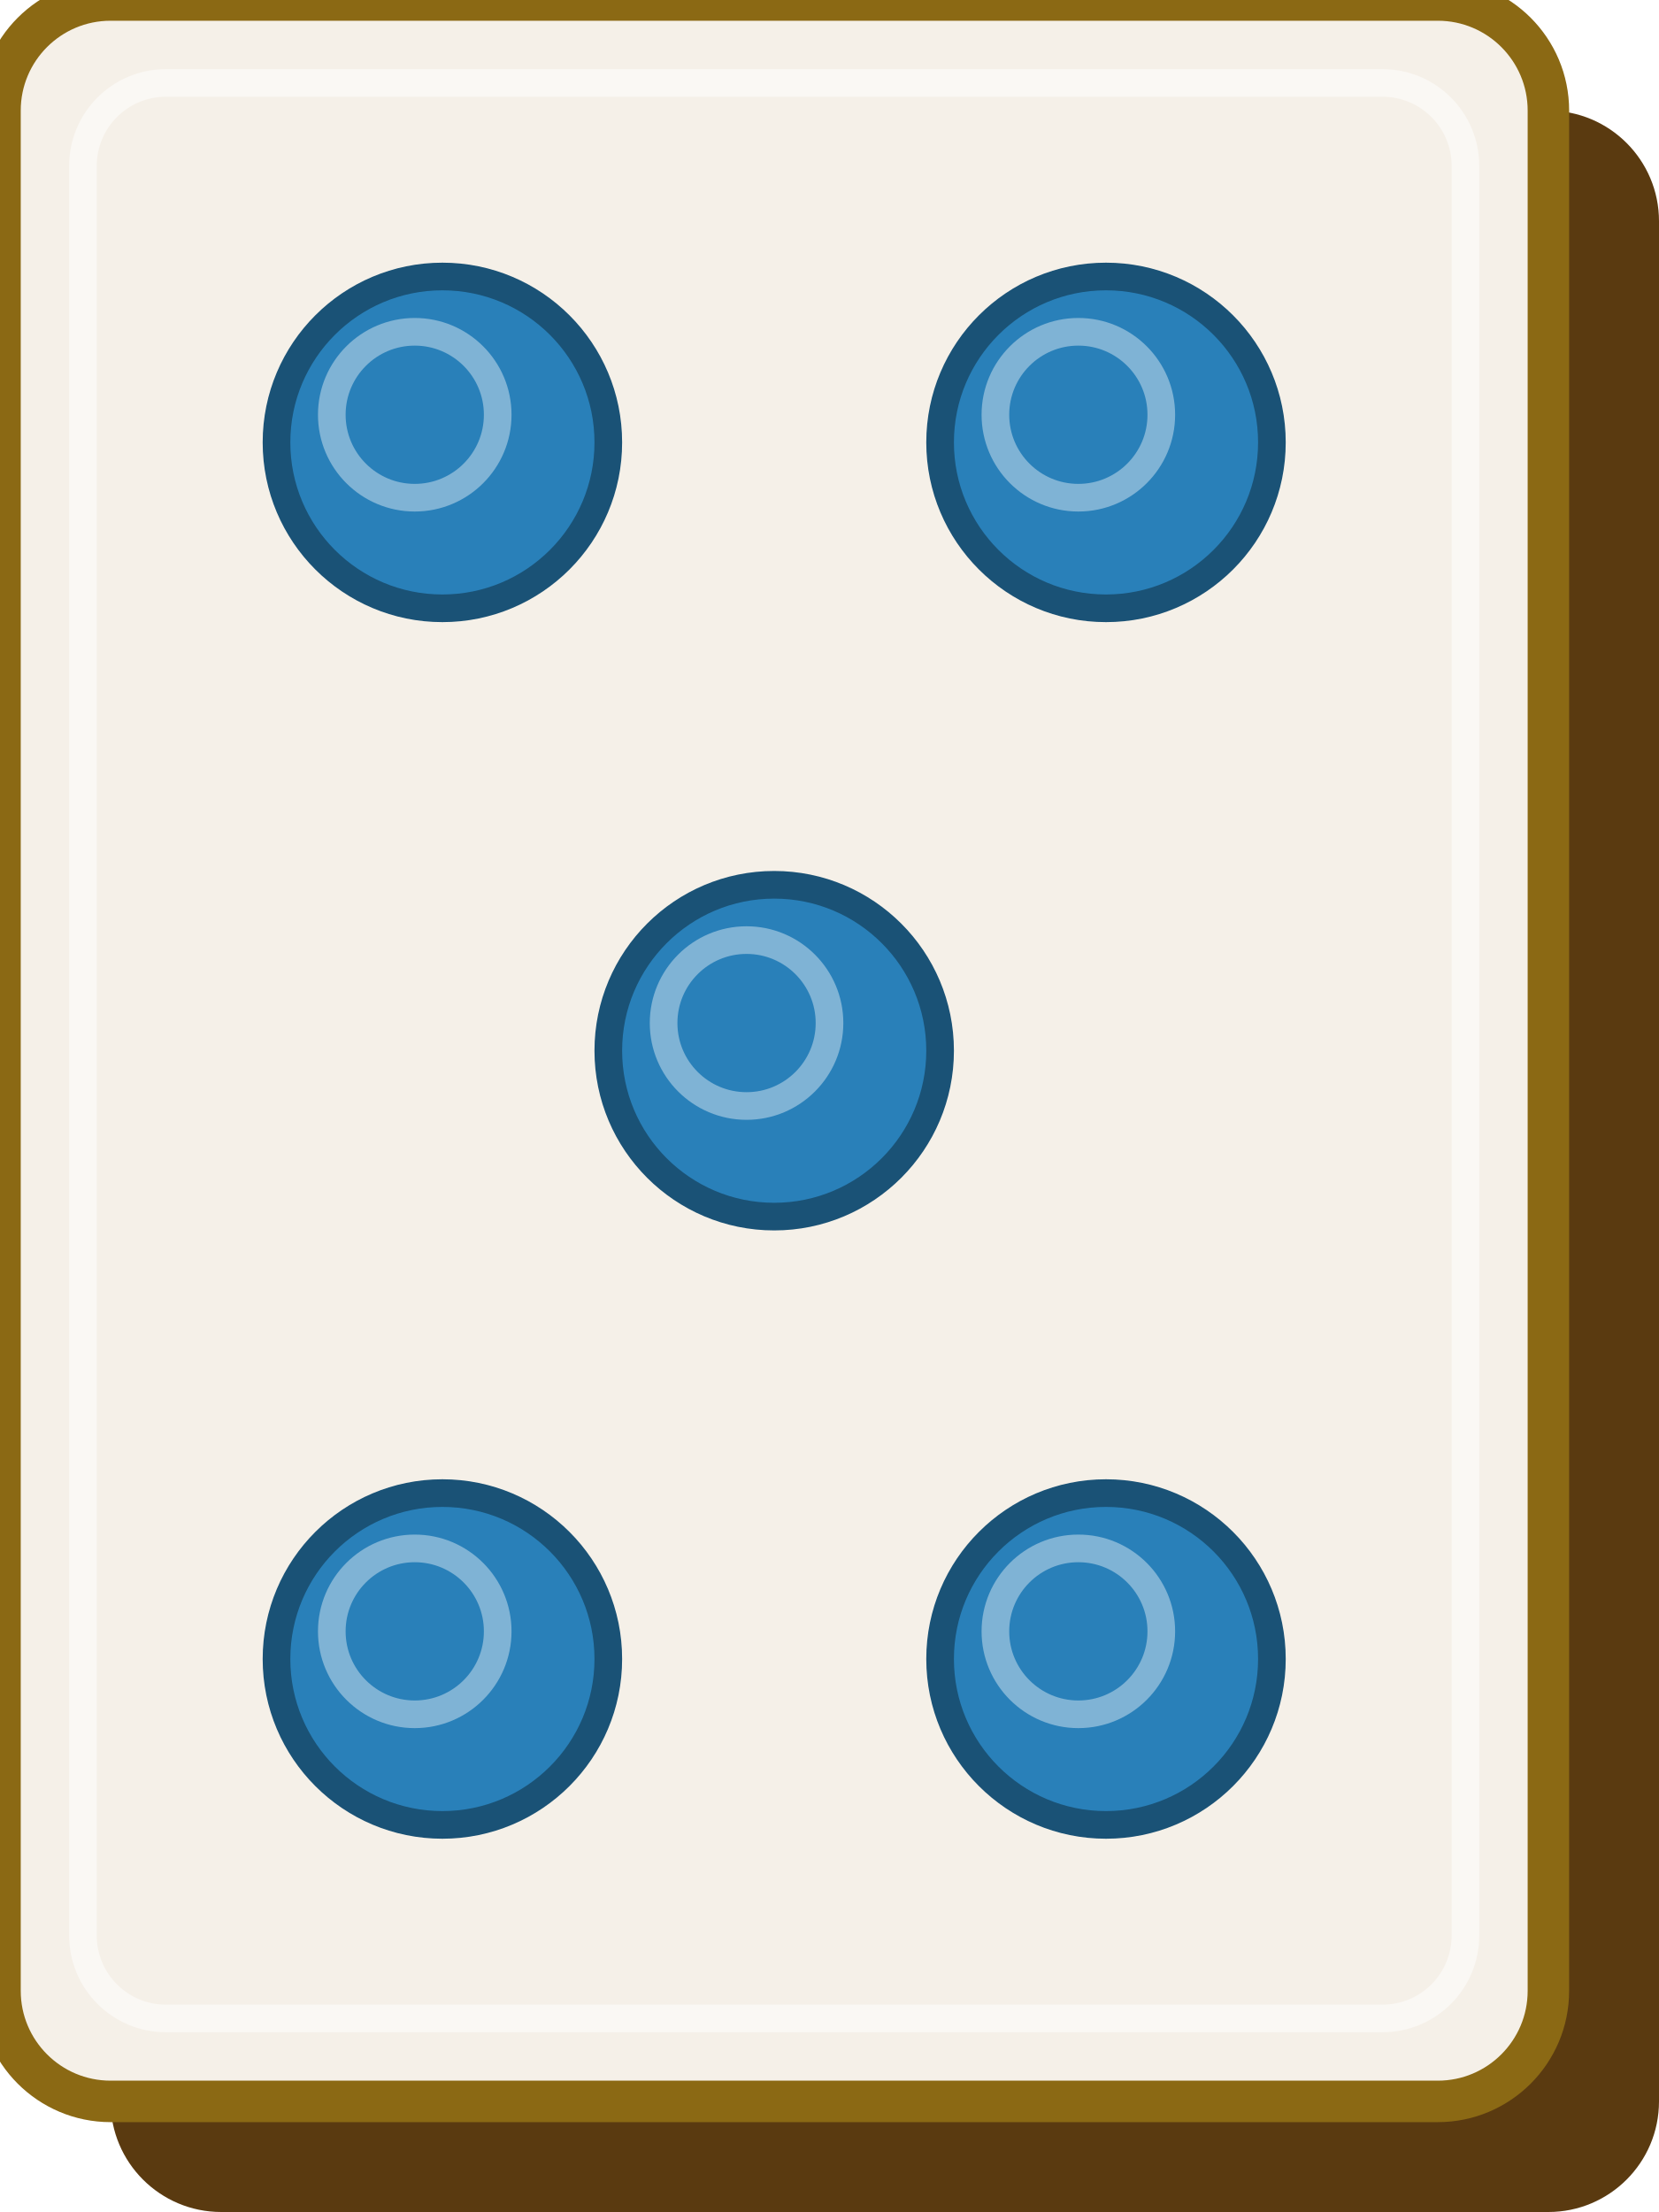
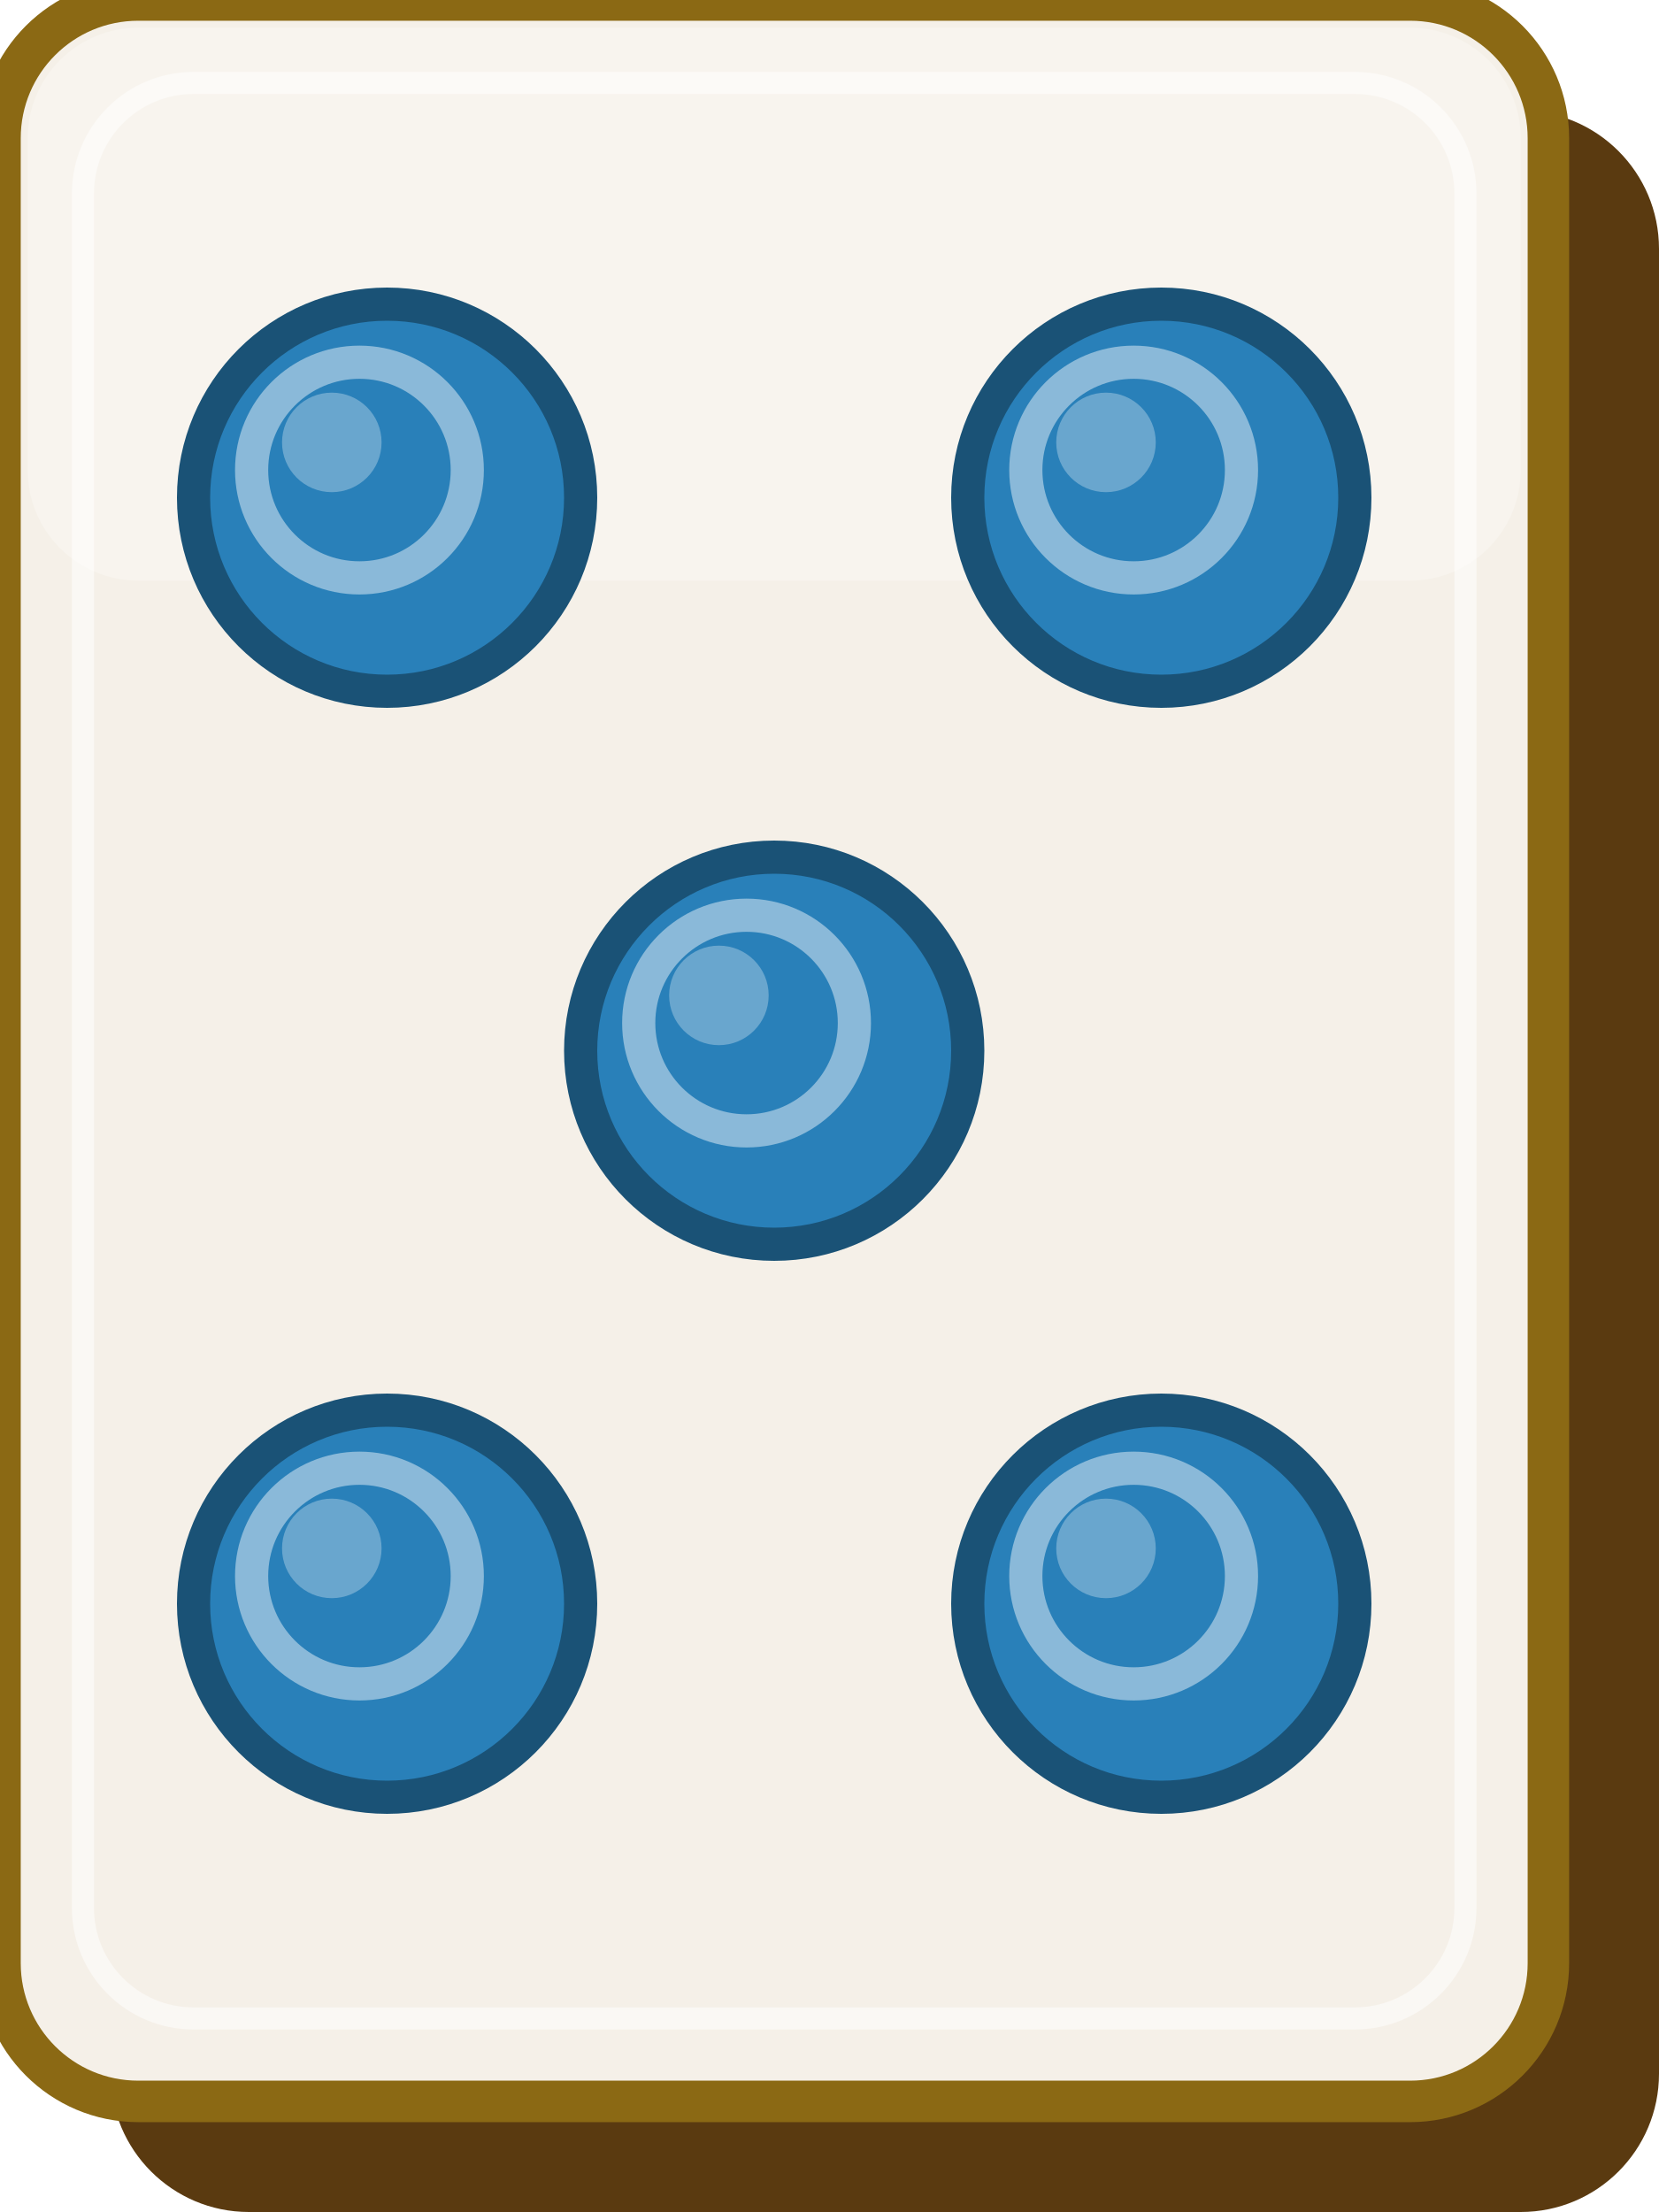
<svg xmlns="http://www.w3.org/2000/svg" viewBox="0 0 60 80" width="60" height="80">
-   <rect x="4" y="4" width="56" height="76" rx="4" ry="4" fill="#5a3a10" />
-   <rect x="0" y="0" width="56" height="76" rx="4" ry="4" fill="#f5f0e8" stroke="#8b6914" stroke-width="1.5" />
-   <rect x="3" y="3" width="50" height="70" rx="3" ry="3" fill="none" stroke="rgba(255,255,255,0.5)" stroke-width="1" />
-   <circle cx="16" cy="16" r="6" fill="#2980b9" stroke="#1a5276" stroke-width="1" />
-   <circle cx="15" cy="15" r="3" fill="none" stroke="rgba(255,255,255,0.4)" stroke-width="1" />
-   <circle cx="40" cy="16" r="6" fill="#2980b9" stroke="#1a5276" stroke-width="1" />
-   <circle cx="39" cy="15" r="3" fill="none" stroke="rgba(255,255,255,0.4)" stroke-width="1" />
-   <circle cx="28" cy="38" r="6" fill="#2980b9" stroke="#1a5276" stroke-width="1" />
-   <circle cx="27" cy="37" r="3" fill="none" stroke="rgba(255,255,255,0.4)" stroke-width="1" />
-   <circle cx="16" cy="60" r="6" fill="#2980b9" stroke="#1a5276" stroke-width="1" />
-   <circle cx="15" cy="59" r="3" fill="none" stroke="rgba(255,255,255,0.4)" stroke-width="1" />
-   <circle cx="40" cy="60" r="6" fill="#2980b9" stroke="#1a5276" stroke-width="1" />
-   <circle cx="39" cy="59" r="3" fill="none" stroke="rgba(255,255,255,0.4)" stroke-width="1" />
+   <rect x="4" y="4" width="56" height="76" rx="5" ry="5" fill="#5a3a10" />
+   <rect x="0" y="0" width="56" height="76" rx="5" ry="5" fill="#f5f0e8" stroke="#8b6914" stroke-width="1.5" />
+   <rect x="1" y="1" width="54" height="20" rx="4" ry="4" fill="rgba(255,255,255,0.25)" />
+   <rect x="3" y="3" width="50" height="70" rx="4" ry="4" fill="none" stroke="rgba(255,255,255,0.5)" stroke-width="0.8" />
+   <circle cx="14" cy="18" r="7.0" fill="#2980b9" stroke="#1a5276" stroke-width="1.2" />
+   <circle cx="13" cy="17" r="3.9" fill="none" stroke="rgba(255,255,255,0.45)" stroke-width="1.2" />
+   <circle cx="12" cy="16" r="1.8" fill="rgba(255,255,255,0.3)" />
+   <circle cx="42" cy="18" r="7.0" fill="#2980b9" stroke="#1a5276" stroke-width="1.2" />
+   <circle cx="41" cy="17" r="3.9" fill="none" stroke="rgba(255,255,255,0.45)" stroke-width="1.2" />
+   <circle cx="40" cy="16" r="1.8" fill="rgba(255,255,255,0.3)" />
+   <circle cx="28" cy="38" r="7.0" fill="#2980b9" stroke="#1a5276" stroke-width="1.2" />
+   <circle cx="27" cy="37" r="3.9" fill="none" stroke="rgba(255,255,255,0.45)" stroke-width="1.2" />
+   <circle cx="26" cy="36" r="1.8" fill="rgba(255,255,255,0.3)" />
+   <circle cx="14" cy="58" r="7.0" fill="#2980b9" stroke="#1a5276" stroke-width="1.2" />
+   <circle cx="13" cy="57" r="3.9" fill="none" stroke="rgba(255,255,255,0.45)" stroke-width="1.2" />
+   <circle cx="12" cy="56" r="1.8" fill="rgba(255,255,255,0.3)" />
+   <circle cx="42" cy="58" r="7.0" fill="#2980b9" stroke="#1a5276" stroke-width="1.2" />
+   <circle cx="41" cy="57" r="3.9" fill="none" stroke="rgba(255,255,255,0.45)" stroke-width="1.2" />
+   <circle cx="40" cy="56" r="1.8" fill="rgba(255,255,255,0.3)" />
</svg>
